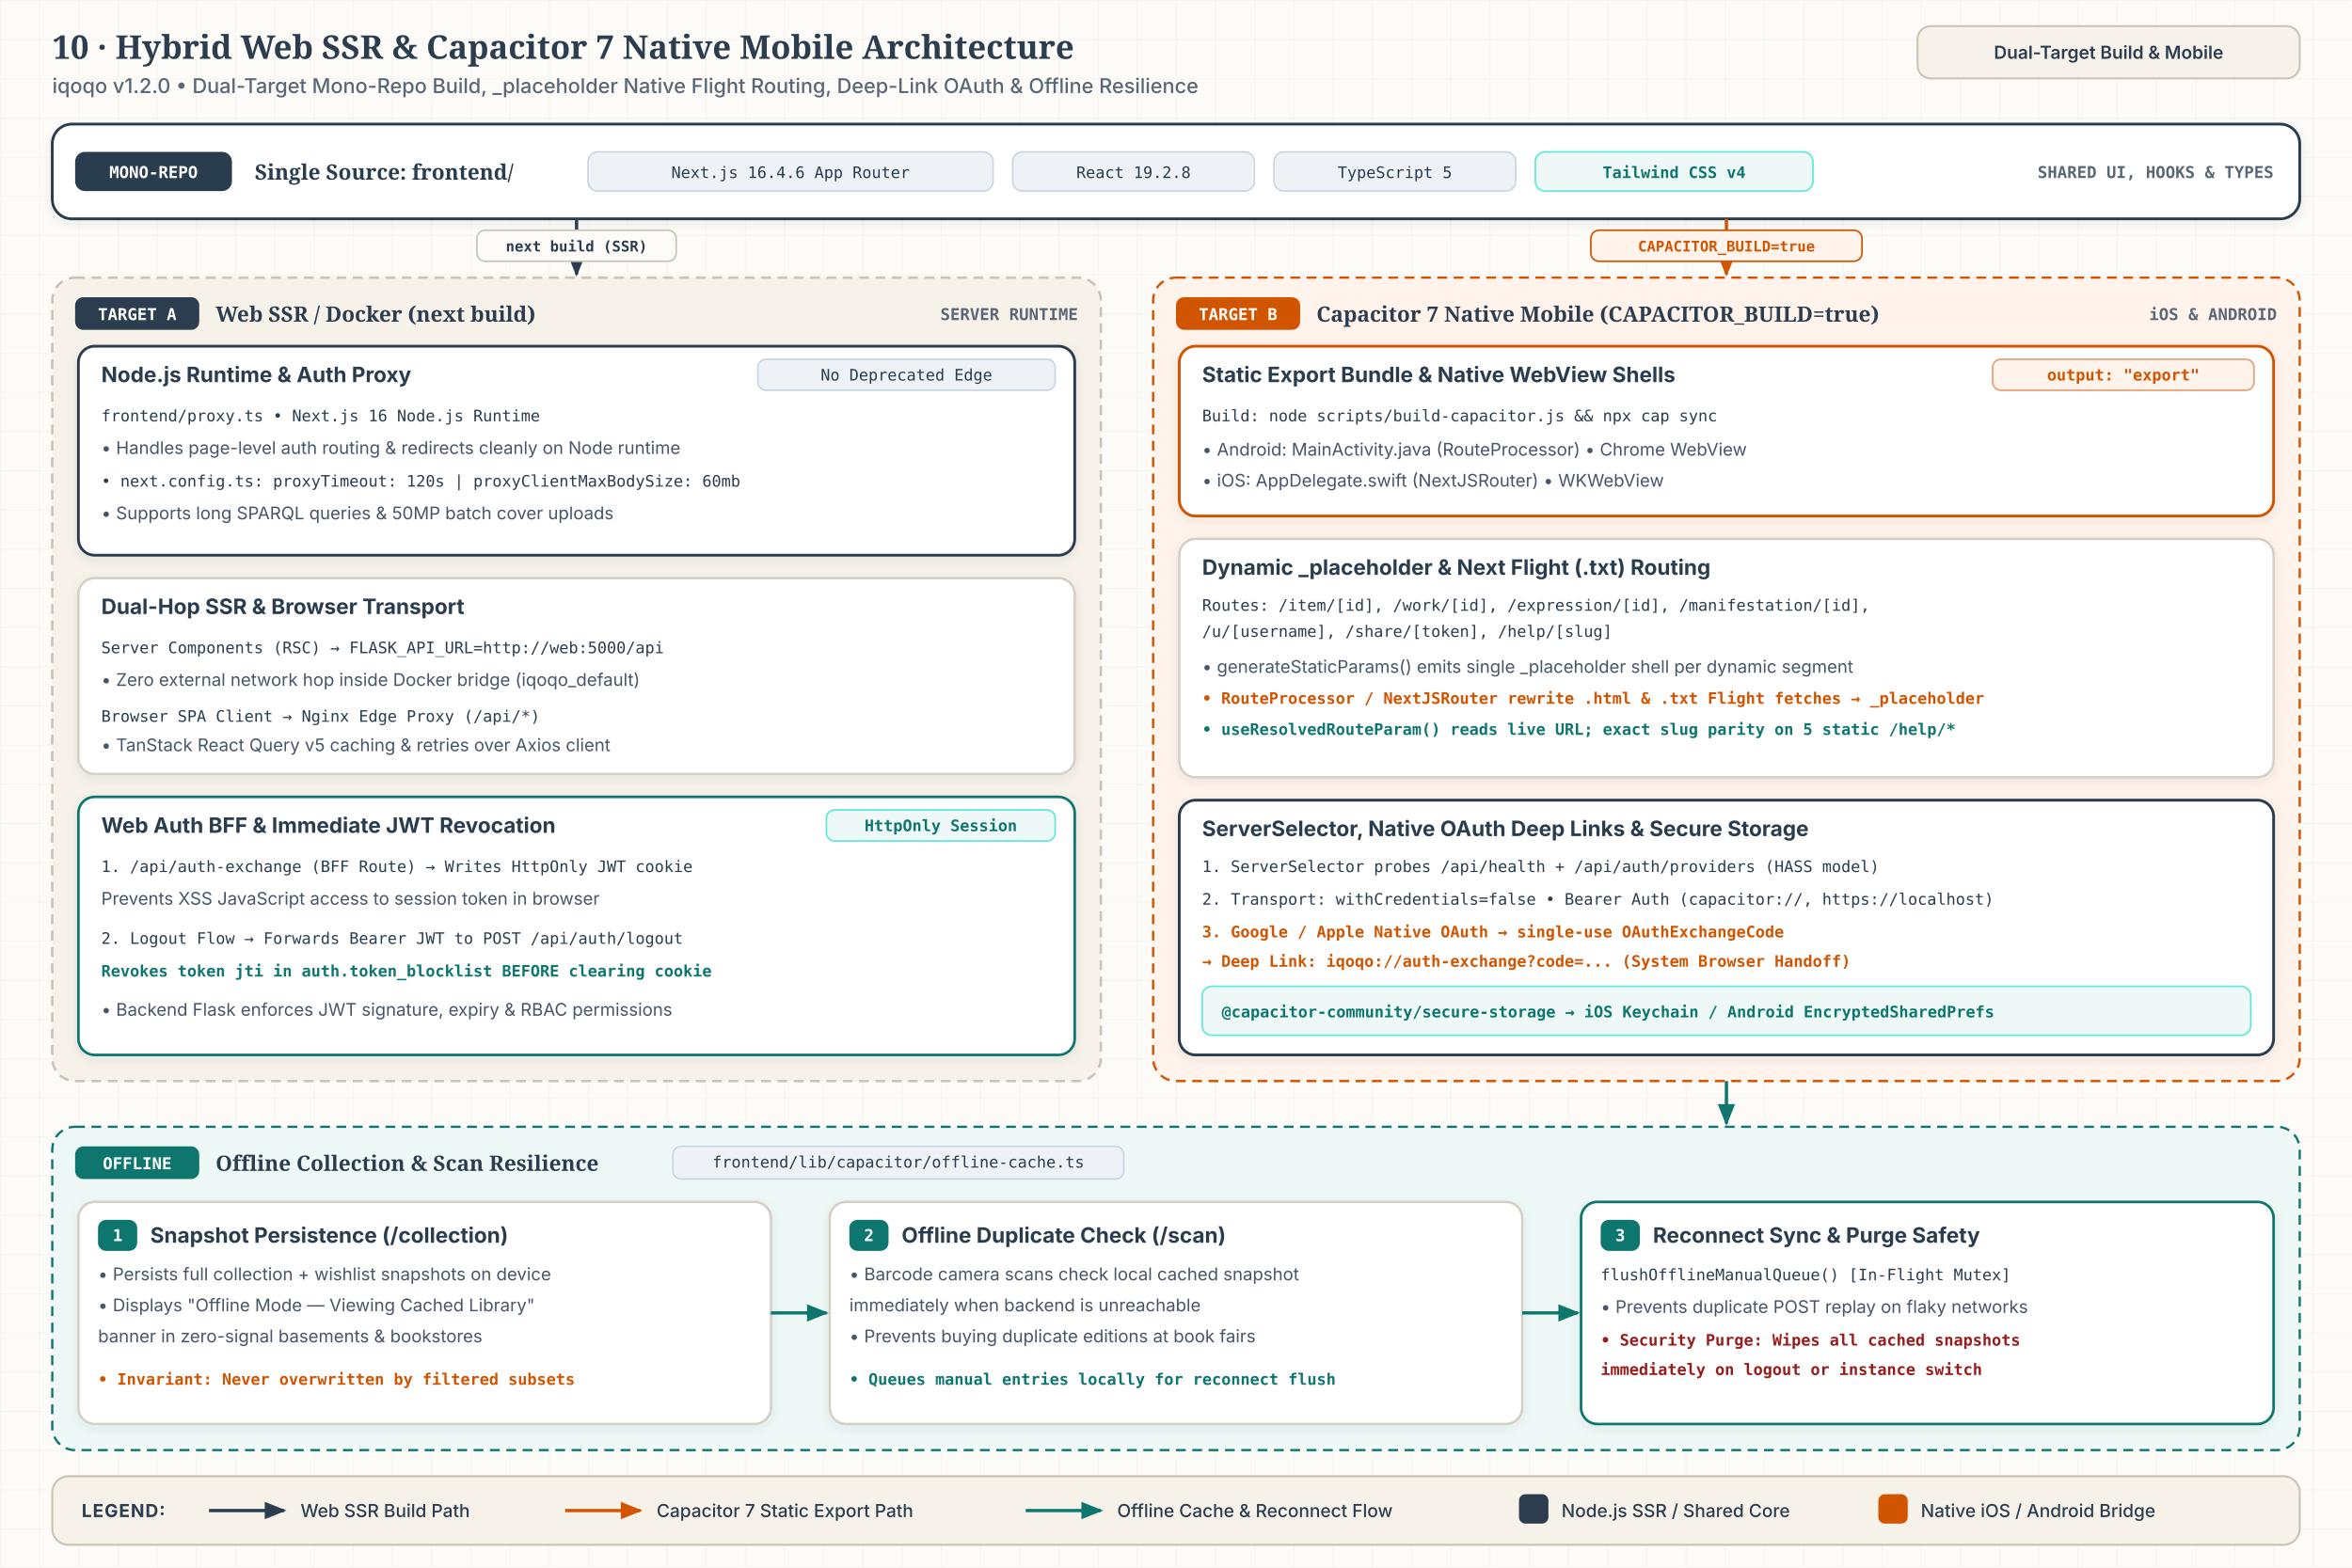
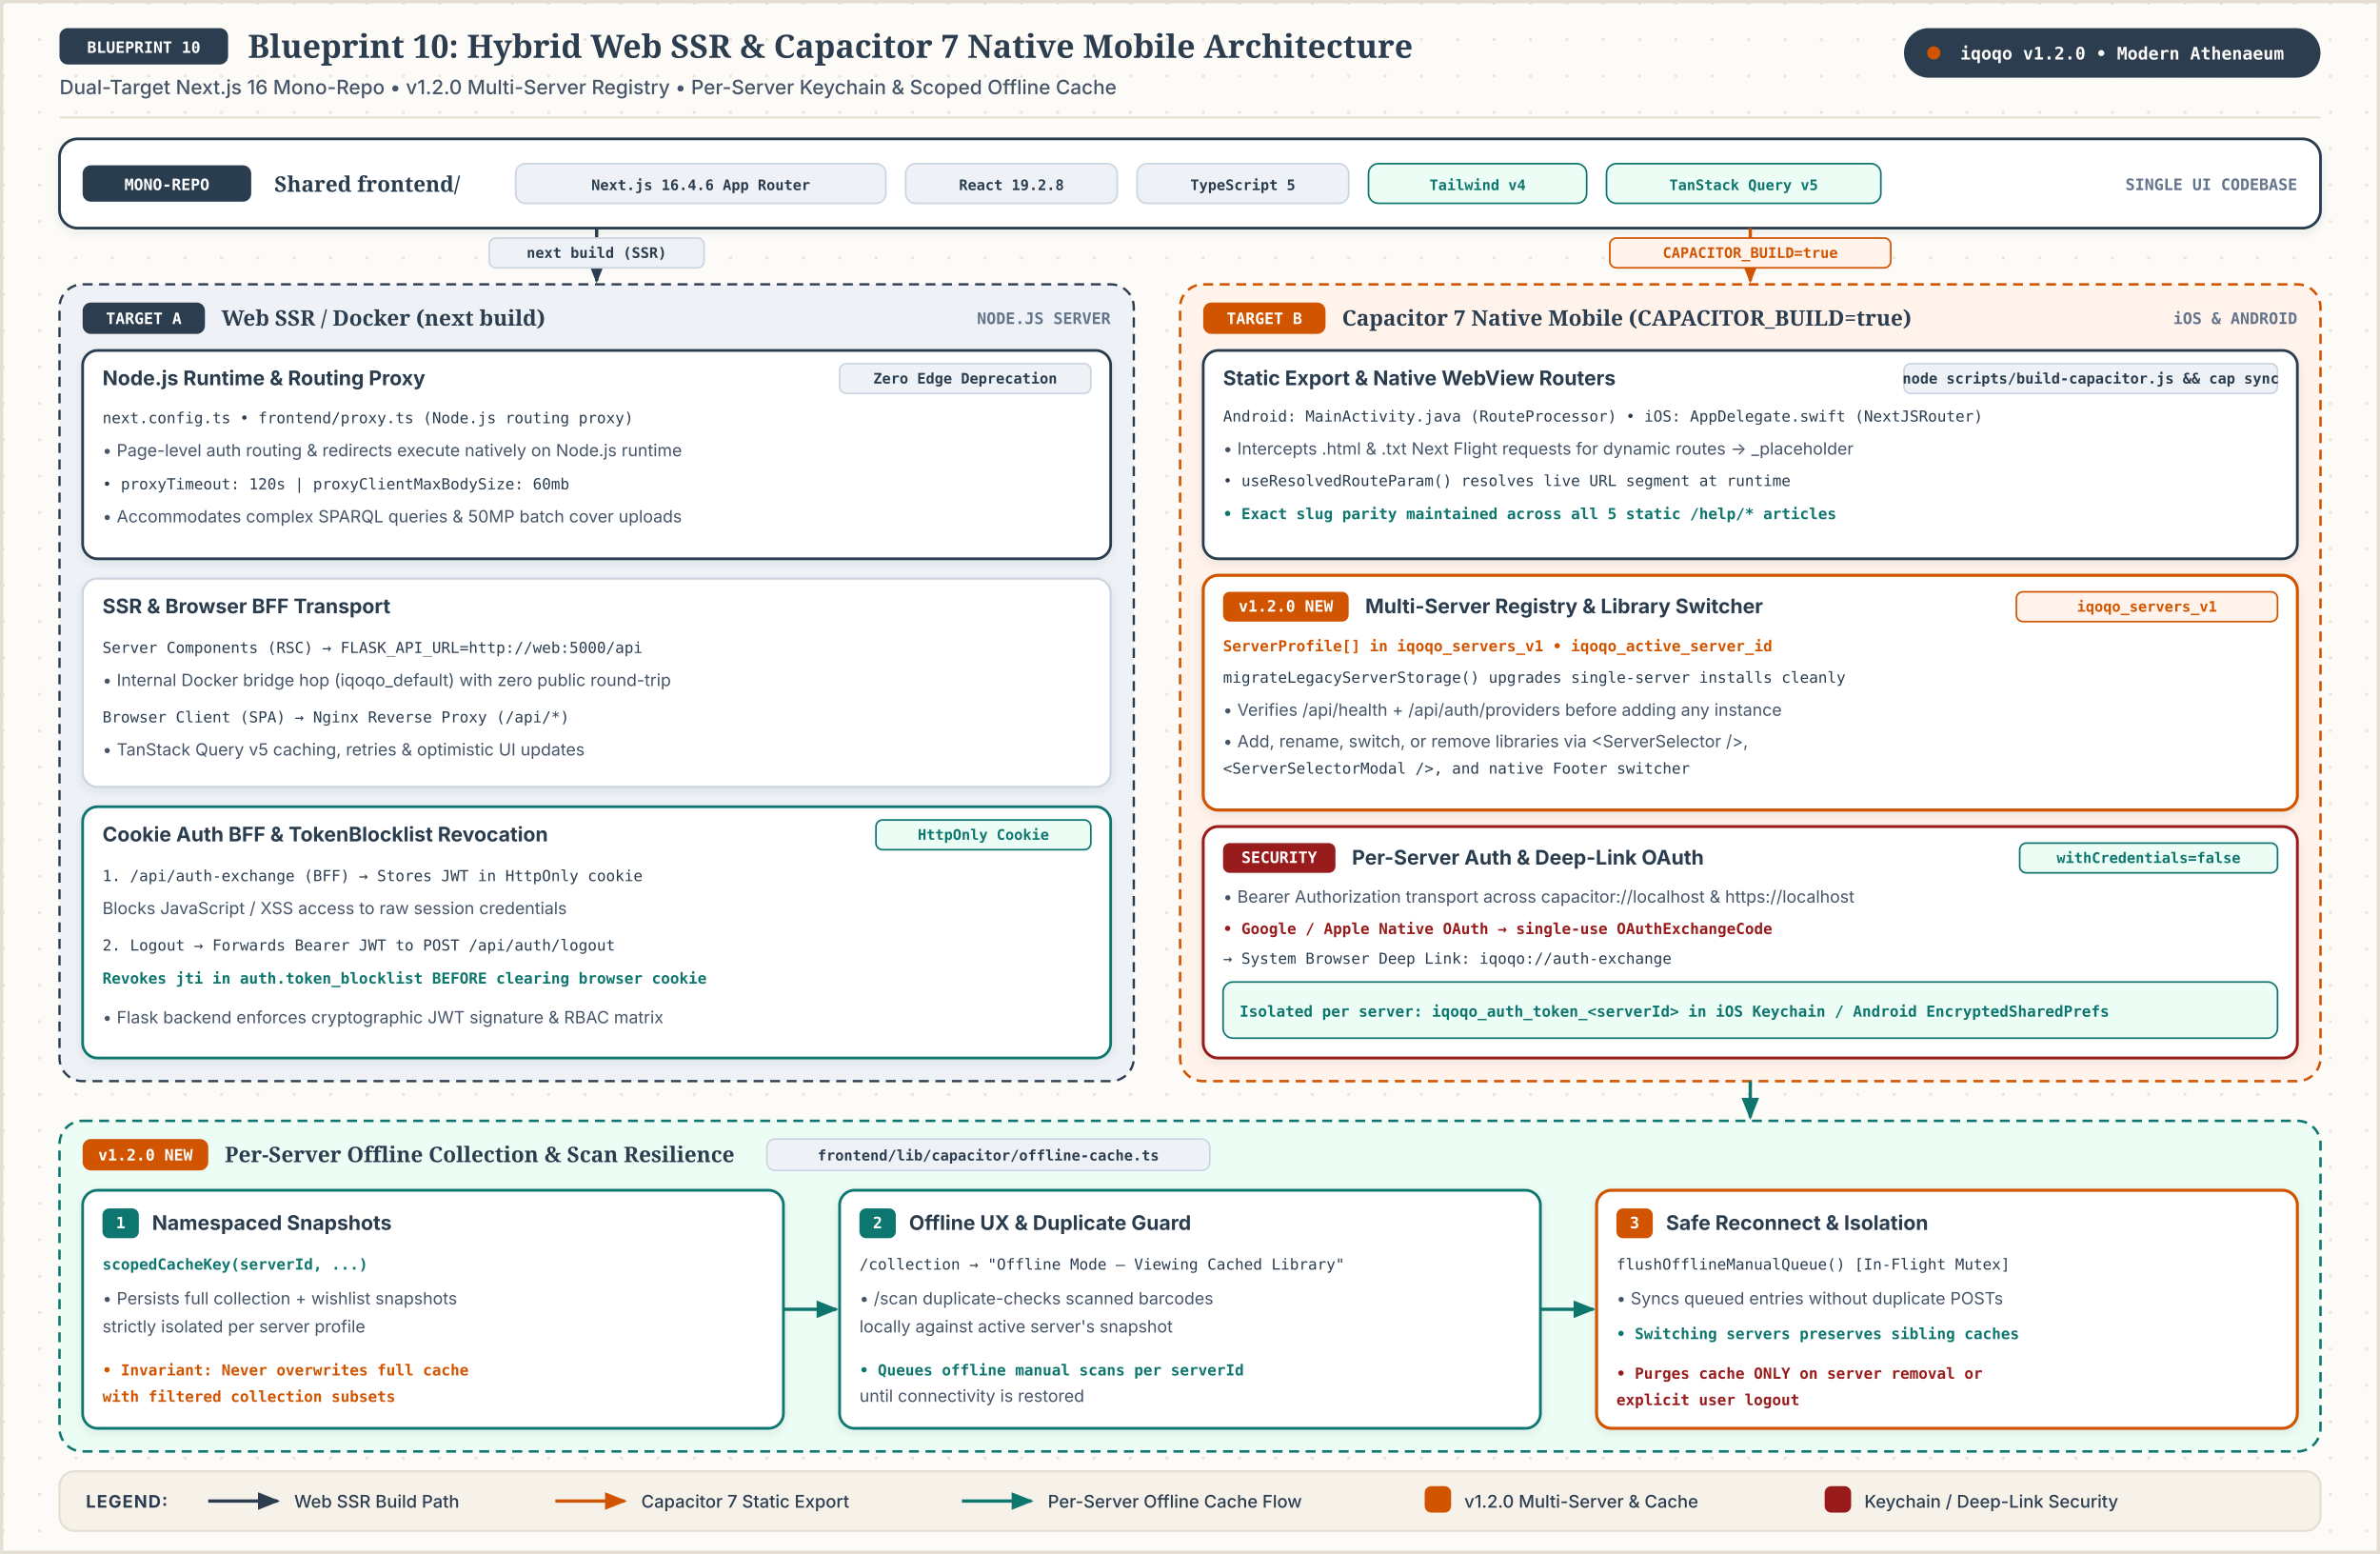
- <svg xmlns="http://www.w3.org/2000/svg" id="svg-bp10" viewBox="0 0 1440 960" width="1440" height="960" role="img" aria-labelledby="bp10-title bp10-desc">
-   <style>
-               .bg { fill: #FDFBF7; }
-               .title { font-family: 'Merriweather', Georgia, serif; font-size: 20px; font-weight: 700; fill: #2B3D4F; }
-               .sub { font-family: 'Inter', system-ui, -apple-system, sans-serif; font-size: 12.5px; font-weight: 500; fill: #5A6776; }
-               .hdr-pill { fill: #F6F2EA; stroke: #CBC3B7; stroke-width: 1.2; }
-               .hdr-pill-txt { font-family: 'Inter', system-ui, -apple-system, sans-serif; font-size: 11px; font-weight: 600; fill: #2B3D4F; }
- 
-               .zone { fill: #F6F2EA; stroke: #CBC3B7; stroke-width: 1.5; stroke-dasharray: 6 4; }
-               .zone-teal { fill: #EEF9F7; stroke: #0F766E; stroke-width: 1.4; stroke-dasharray: 6 4; }
-               .zone-clay { fill: #FFF3EB; stroke: #D15400; stroke-width: 1.4; stroke-dasharray: 6 4; }
-               .zone-title { font-family: 'Merriweather', Georgia, serif; font-size: 13px; font-weight: 700; fill: #2B3D4F; }
-               .zone-meta { font-family: 'JetBrains Mono', ui-monospace, SFMono-Regular, Menlo, monospace; font-size: 10px; font-weight: 600; fill: #5A6776; }
- 
-               .card { fill: #FFFFFF; stroke: #D6CFC5; stroke-width: 1.5; }
-               .card-indigo { fill: #FFFFFF; stroke: #2B3D4F; stroke-width: 1.7; }
-               .card-clay { fill: #FFFFFF; stroke: #D15400; stroke-width: 1.7; }
-               .card-teal { fill: #FFFFFF; stroke: #0F766E; stroke-width: 1.6; }
-               .card-tint-clay { fill: #FFF3EB; stroke: #E5A073; stroke-width: 1; }
-               .card-tint-teal { fill: #EEF9F7; stroke: #5EEAD4; stroke-width: 1; }
-               .card-tint-indigo { fill: #EEF2F6; stroke: #CBD5E1; stroke-width: 1; }
- 
-               .badge-indigo { fill: #2B3D4F; }
-               .badge-clay { fill: #D15400; }
-               .badge-teal { fill: #0F766E; }
-               .badge-crimson { fill: #991B1B; }
-               .badge-txt { font-family: 'JetBrains Mono', ui-monospace, SFMono-Regular, Menlo, monospace; font-size: 10px; font-weight: 700; fill: #FFFFFF; }
- 
-               .c-title { font-family: 'Inter', system-ui, -apple-system, sans-serif; font-size: 13px; font-weight: 700; fill: #2B3D4F; }
-               .c-body { font-family: 'Inter', system-ui, -apple-system, sans-serif; font-size: 10.7px; font-weight: 400; fill: #475569; }
-               .c-mono { font-family: 'JetBrains Mono', ui-monospace, SFMono-Regular, Menlo, monospace; font-size: 9.7px; font-weight: 500; fill: #2B3D4F; }
-               .c-clay { font-family: 'JetBrains Mono', ui-monospace, SFMono-Regular, Menlo, monospace; font-size: 9.7px; font-weight: 600; fill: #D15400; }
-               .c-teal { font-family: 'JetBrains Mono', ui-monospace, SFMono-Regular, Menlo, monospace; font-size: 9.7px; font-weight: 600; fill: #0F766E; }
-               .c-crimson { font-family: 'JetBrains Mono', ui-monospace, SFMono-Regular, Menlo, monospace; font-size: 9.7px; font-weight: 600; fill: #991B1B; }
- 
-               .edge-indigo { fill: none; stroke: #2B3D4F; stroke-width: 2; stroke-linejoin: round; }
-               .edge-clay { fill: none; stroke: #D15400; stroke-width: 2; stroke-linejoin: round; }
-               .edge-teal { fill: none; stroke: #0F766E; stroke-width: 2; stroke-linejoin: round; }
-               .mk-indigo { fill: #2B3D4F; }
-               .mk-clay { fill: #D15400; }
-               .mk-teal { fill: #0F766E; }
- 
-               .e-pill { fill: #FDFBF7; stroke: #CBC3B7; stroke-width: 1; }
-               .e-pill-txt { font-family: 'JetBrains Mono', ui-monospace, SFMono-Regular, Menlo, monospace; font-size: 9px; font-weight: 600; fill: #2B3D4F; }
-               .e-pill-clay { fill: #FFF3EB; stroke: #D15400; stroke-width: 1; }
-               .e-pill-clay-txt { font-family: 'JetBrains Mono', ui-monospace, SFMono-Regular, Menlo, monospace; font-size: 9px; font-weight: 700; fill: #D15400; }
- 
-               .legend-bg { fill: #F6F2EA; stroke: #CBC3B7; stroke-width: 1.25; }
-               .legend-h { font-family: 'Inter', system-ui, -apple-system, sans-serif; font-size: 11px; font-weight: 700; letter-spacing: 0.05em; fill: #2B3D4F; }
-               .legend-t { font-family: 'Inter', system-ui, -apple-system, sans-serif; font-size: 11px; font-weight: 500; fill: #2B3D4F; }
-             </style>
+ <svg xmlns="http://www.w3.org/2000/svg" id="svg-bp10" viewBox="0 0 1440 940" width="1440" height="940" role="img" aria-labelledby="bp10-title bp10-desc">
  <defs>
-     <pattern id="b10-grid" width="24" height="24" patternUnits="userSpaceOnUse">
-       <path d="M 24 0 L 0 0 0 24" fill="none" stroke="#E6DFD5" stroke-width="0.6" opacity="0.45" />
+     <style>
+                 .b10-bg { fill: #FDFBF7; }
+                 .b10-frame { fill: none; stroke: #E5DFD3; stroke-width: 2; }
+                 .b10-title { font-family: Georgia, 'Merriweather', serif; font-size: 19.5px; font-weight: 700; fill: #2B3D4F; }
+                 .b10-sub { font-family: 'Inter', -apple-system, BlinkMacSystemFont, 'Segoe UI', sans-serif; font-size: 12px; font-weight: 500; fill: #475569; }
+                 .b10-pill-ver { fill: #2B3D4F; }
+                 .b10-pill-ver-t { font-family: 'JetBrains Mono', ui-monospace, SFMono-Regular, Menlo, monospace; font-size: 10.5px; font-weight: 600; fill: #FDFBF7; }
+ 
+                 .b10-z-i { fill: #EEF2F6; stroke: #2B3D4F; stroke-width: 1.4; stroke-dasharray: 6 4; }
+                 .b10-z-c { fill: #FFF3EB; stroke: #D15400; stroke-width: 1.5; stroke-dasharray: 6 4; }
+                 .b10-z-t { fill: #ECFDF5; stroke: #0F766E; stroke-width: 1.5; stroke-dasharray: 6 4; }
+                 .b10-z-title { font-family: Georgia, 'Merriweather', serif; font-size: 13px; font-weight: 700; fill: #2B3D4F; }
+                 .b10-z-meta { font-family: 'JetBrains Mono', ui-monospace, SFMono-Regular, Menlo, monospace; font-size: 9.6px; font-weight: 600; fill: #64748B; }
+ 
+                 .b10-card { fill: #FFFFFF; stroke: #CBD5E1; stroke-width: 1.3; }
+                 .b10-card-i { fill: #FFFFFF; stroke: #2B3D4F; stroke-width: 1.65; }
+                 .b10-card-c { fill: #FFFFFF; stroke: #D15400; stroke-width: 1.85; }
+                 .b10-card-t { fill: #FFFFFF; stroke: #0F766E; stroke-width: 1.65; }
+                 .b10-card-r { fill: #FFFFFF; stroke: #991B1B; stroke-width: 1.75; }
+ 
+                 .b10-b-i { fill: #2B3D4F; }
+                 .b10-b-c { fill: #D15400; }
+                 .b10-b-t { fill: #0F766E; }
+                 .b10-b-r { fill: #991B1B; }
+                 .b10-b-txt { font-family: 'JetBrains Mono', ui-monospace, SFMono-Regular, Menlo, monospace; font-size: 9.5px; font-weight: 700; fill: #FFFFFF; }
+ 
+                 .b10-ct { font-family: 'Inter', -apple-system, BlinkMacSystemFont, 'Segoe UI', sans-serif; font-size: 12.2px; font-weight: 700; fill: #2B3D4F; }
+                 .b10-cb { font-family: 'Inter', -apple-system, BlinkMacSystemFont, 'Segoe UI', sans-serif; font-size: 10.2px; font-weight: 400; fill: #475569; }
+                 .b10-cm { font-family: 'JetBrains Mono', ui-monospace, SFMono-Regular, Menlo, monospace; font-size: 9.2px; font-weight: 500; fill: #2B3D4F; }
+                 .b10-cc { font-family: 'JetBrains Mono', ui-monospace, SFMono-Regular, Menlo, monospace; font-size: 9.2px; font-weight: 700; fill: #D15400; }
+                 .b10-cl { font-family: 'JetBrains Mono', ui-monospace, SFMono-Regular, Menlo, monospace; font-size: 9.2px; font-weight: 700; fill: #0F766E; }
+                 .b10-cr { font-family: 'JetBrains Mono', ui-monospace, SFMono-Regular, Menlo, monospace; font-size: 9.2px; font-weight: 700; fill: #991B1B; }
+ 
+                 .b10-p-i { fill: #EEF2F6; stroke: #CBD5E1; stroke-width: 1; }
+                 .b10-p-c { fill: #FFF3EB; stroke: #D15400; stroke-width: 1; }
+                 .b10-p-t { fill: #ECFDF5; stroke: #0F766E; stroke-width: 1; }
+                 .b10-p-r { fill: #FEF2F2; stroke: #991B1B; stroke-width: 1; }
+                 .b10-pt-i { font-family: 'JetBrains Mono', ui-monospace, SFMono-Regular, Menlo, monospace; font-size: 8.8px; font-weight: 600; fill: #2B3D4F; }
+                 .b10-pt-c { font-family: 'JetBrains Mono', ui-monospace, SFMono-Regular, Menlo, monospace; font-size: 8.8px; font-weight: 700; fill: #D15400; }
+                 .b10-pt-t { font-family: 'JetBrains Mono', ui-monospace, SFMono-Regular, Menlo, monospace; font-size: 8.8px; font-weight: 700; fill: #0F766E; }
+ 
+                 .b10-ei { fill: none; stroke: #2B3D4F; stroke-width: 2; stroke-linejoin: round; }
+                 .b10-ec { fill: none; stroke: #D15400; stroke-width: 2; stroke-linejoin: round; }
+                 .b10-et { fill: none; stroke: #0F766E; stroke-width: 2; stroke-linejoin: round; }
+ 
+                 .b10-leg { fill: #F6F2EA; stroke: #E5DFD3; stroke-width: 1.3; }
+                 .b10-leg-h { font-family: 'Inter', -apple-system, BlinkMacSystemFont, 'Segoe UI', sans-serif; font-size: 10.5px; font-weight: 700; letter-spacing: 0.06em; fill: #2B3D4F; }
+                 .b10-leg-t { font-family: 'Inter', -apple-system, BlinkMacSystemFont, 'Segoe UI', sans-serif; font-size: 10.6px; font-weight: 500; fill: #2B3D4F; }
+               </style>
+     <pattern id="b10-dots" width="22" height="22" patternUnits="userSpaceOnUse">
+       <circle cx="2" cy="2" r="0.9" fill="#E5DFD3" />
    </pattern>
-     <filter id="b10-shadow" x="-6%" y="-6%" width="112%" height="118%">
-       <feDropShadow dx="0" dy="2" stdDeviation="3" flood-color="#2B3D4F" flood-opacity="0.08" />
+     <filter id="b10-sh" x="-6%" y="-6%" width="112%" height="118%">
+       <feDropShadow dx="0" dy="2" stdDeviation="2.5" flood-color="#2B3D4F" flood-opacity="0.08" />
    </filter>
-     <marker id="b10-mk-indigo" viewBox="0 0 10 10" refX="8.5" refY="5" markerWidth="7" markerHeight="7" orient="auto-start-reverse">
-       <path d="M 0 1.2 L 9.5 5 L 0 8.8 z" class="mk-indigo" />
+     <marker id="b10-mki" viewBox="0 0 10 10" refX="8.5" refY="5" markerWidth="7" markerHeight="7" orient="auto-start-reverse">
+       <path d="M 0 1.2 L 9.5 5 L 0 8.8 z" fill="#2B3D4F" />
    </marker>
-     <marker id="b10-mk-clay" viewBox="0 0 10 10" refX="8.5" refY="5" markerWidth="7" markerHeight="7" orient="auto-start-reverse">
-       <path d="M 0 1.2 L 9.5 5 L 0 8.8 z" class="mk-clay" />
+     <marker id="b10-mkc" viewBox="0 0 10 10" refX="8.5" refY="5" markerWidth="7" markerHeight="7" orient="auto-start-reverse">
+       <path d="M 0 1.2 L 9.5 5 L 0 8.8 z" fill="#D15400" />
    </marker>
-     <marker id="b10-mk-teal" viewBox="0 0 10 10" refX="8.5" refY="5" markerWidth="7" markerHeight="7" orient="auto-start-reverse">
-       <path d="M 0 1.2 L 9.5 5 L 0 8.8 z" class="mk-teal" />
+     <marker id="b10-mkt" viewBox="0 0 10 10" refX="8.5" refY="5" markerWidth="7" markerHeight="7" orient="auto-start-reverse">
+       <path d="M 0 1.2 L 9.5 5 L 0 8.8 z" fill="#0F766E" />
    </marker>
  </defs>
-   <rect x="0" y="0" width="1440" height="960" class="bg" />
-   <rect x="0" y="0" width="1440" height="960" fill="url(#b10-grid)" />
-   <text x="32" y="36" class="title">10 · Hybrid Web SSR &amp; Capacitor 7 Native Mobile Architecture</text>
-   <text x="32" y="57" class="sub">iqoqo v1.2.0  •  Dual-Target Mono-Repo Build, _placeholder Native Flight Routing, Deep-Link OAuth &amp; Offline Resilience</text>
-   <rect x="1174" y="16" width="234" height="32" rx="8" class="hdr-pill" />
-   <text x="1291" y="36" text-anchor="middle" class="hdr-pill-txt">Dual-Target Build &amp; Mobile</text>
-   <g filter="url(#b10-shadow)">
-     <rect x="32" y="76" width="1376" height="58" rx="12" class="card-indigo" />
-     <rect x="46" y="93" width="96" height="24" rx="6" class="badge-indigo" />
-     <text x="94" y="109" text-anchor="middle" class="badge-txt">MONO-REPO</text>
-     <text x="156" y="110" class="zone-title">Single Source: frontend/</text>
-     <rect x="360" y="93" width="248" height="24" rx="6" class="card-tint-indigo" />
-     <text x="484" y="109" text-anchor="middle" class="c-mono">Next.js 16.4.6 App Router</text>
-     <rect x="620" y="93" width="148" height="24" rx="6" class="card-tint-indigo" />
-     <text x="694" y="109" text-anchor="middle" class="c-mono">React 19.2.8</text>
-     <rect x="780" y="93" width="148" height="24" rx="6" class="card-tint-indigo" />
-     <text x="854" y="109" text-anchor="middle" class="c-mono">TypeScript 5</text>
-     <rect x="940" y="93" width="170" height="24" rx="6" class="card-tint-teal" />
-     <text x="1025" y="109" text-anchor="middle" class="c-teal">Tailwind CSS v4</text>
-     <text x="1392" y="109" text-anchor="end" class="zone-meta">SHARED UI, HOOKS &amp; TYPES</text>
-   </g>
-   <path d="M 353 134 L 353 168" class="edge-indigo" marker-end="url(#b10-mk-indigo)" />
-   <rect x="292" y="141" width="122" height="19" rx="5" class="e-pill" />
-   <text x="353" y="154" text-anchor="middle" class="e-pill-txt">next build (SSR)</text>
-   <path d="M 1057 134 L 1057 168" class="edge-clay" marker-end="url(#b10-mk-clay)" />
-   <rect x="974" y="141" width="166" height="19" rx="5" class="e-pill-clay" />
-   <text x="1057" y="154" text-anchor="middle" class="e-pill-clay-txt">CAPACITOR_BUILD=true</text>
-   <rect x="32" y="170" width="642" height="492" rx="14" class="zone" />
-   <rect x="46" y="182" width="76" height="20" rx="5" class="badge-indigo" />
-   <text x="84" y="196" text-anchor="middle" class="badge-txt">TARGET A</text>
-   <text x="132" y="197" class="zone-title">Web SSR / Docker (next build)</text>
-   <text x="660" y="196" text-anchor="end" class="zone-meta">SERVER RUNTIME</text>
-   <g filter="url(#b10-shadow)">
-     <rect x="48" y="212" width="610" height="128" rx="10" class="card-indigo" />
-     <text x="62" y="234" class="c-title">Node.js Runtime &amp; Auth Proxy</text>
-     <rect x="464" y="220" width="182" height="19" rx="5" class="card-tint-indigo" />
-     <text x="555" y="233" text-anchor="middle" class="c-mono">No Deprecated Edge</text>
-     <text x="62" y="258" class="c-mono">frontend/proxy.ts  •  Next.js 16 Node.js Runtime</text>
-     <text x="62" y="278" class="c-body">• Handles page-level auth routing &amp; redirects cleanly on Node runtime</text>
-     <text x="62" y="298" class="c-mono">• next.config.ts: proxyTimeout: 120s  |  proxyClientMaxBodySize: 60mb</text>
-     <text x="62" y="318" class="c-body">• Supports long SPARQL queries &amp; 50MP batch cover uploads</text>
-   </g>
-   <g filter="url(#b10-shadow)">
-     <rect x="48" y="354" width="610" height="120" rx="10" class="card" />
-     <text x="62" y="376" class="c-title">Dual-Hop SSR &amp; Browser Transport</text>
-     <text x="62" y="400" class="c-mono">Server Components (RSC) → FLASK_API_URL=http://web:5000/api</text>
-     <text x="62" y="420" class="c-body">• Zero external network hop inside Docker bridge (iqoqo_default)</text>
-     <text x="62" y="442" class="c-mono">Browser SPA Client      → Nginx Edge Proxy (/api/*)</text>
-     <text x="62" y="460" class="c-body">• TanStack React Query v5 caching &amp; retries over Axios client</text>
-   </g>
-   <g filter="url(#b10-shadow)">
-     <rect x="48" y="488" width="610" height="158" rx="10" class="card-teal" />
-     <text x="62" y="510" class="c-title">Web Auth BFF &amp; Immediate JWT Revocation</text>
-     <rect x="506" y="496" width="140" height="19" rx="5" class="card-tint-teal" />
-     <text x="576" y="509" text-anchor="middle" class="c-teal">HttpOnly Session</text>
-     <text x="62" y="534" class="c-mono">1. /api/auth-exchange (BFF Route) → Writes HttpOnly JWT cookie</text>
-     <text x="62" y="554" class="c-body">   Prevents XSS JavaScript access to session token in browser</text>
-     <text x="62" y="578" class="c-mono">2. Logout Flow → Forwards Bearer JWT to POST /api/auth/logout</text>
-     <text x="62" y="598" class="c-teal">   Revokes token jti in auth.token_blocklist BEFORE clearing cookie</text>
-     <text x="62" y="622" class="c-body">• Backend Flask enforces JWT signature, expiry &amp; RBAC permissions</text>
-   </g>
-   <rect x="706" y="170" width="702" height="492" rx="14" class="zone-clay" />
-   <rect x="720" y="182" width="76" height="20" rx="5" class="badge-clay" />
-   <text x="758" y="196" text-anchor="middle" class="badge-txt">TARGET B</text>
-   <text x="806" y="197" class="zone-title">Capacitor 7 Native Mobile (CAPACITOR_BUILD=true)</text>
-   <text x="1394" y="196" text-anchor="end" class="zone-meta">iOS &amp; ANDROID</text>
-   <g filter="url(#b10-shadow)">
-     <rect x="722" y="212" width="670" height="104" rx="10" class="card-clay" />
-     <text x="736" y="234" class="c-title">Static Export Bundle &amp; Native WebView Shells</text>
-     <rect x="1220" y="220" width="160" height="19" rx="5" class="card-tint-clay" />
-     <text x="1300" y="233" text-anchor="middle" class="c-clay">output: "export"</text>
-     <text x="736" y="258" class="c-mono">Build: node scripts/build-capacitor.js &amp;&amp; npx cap sync</text>
-     <text x="736" y="279" class="c-body">• Android: MainActivity.java (RouteProcessor) • Chrome WebView</text>
-     <text x="736" y="298" class="c-body">• iOS: AppDelegate.swift (NextJSRouter) • WKWebView</text>
-   </g>
-   <g filter="url(#b10-shadow)">
-     <rect x="722" y="330" width="670" height="146" rx="10" class="card" />
-     <text x="736" y="352" class="c-title">Dynamic _placeholder &amp; Next Flight (.txt) Routing</text>
-     <text x="736" y="374" class="c-mono">Routes: /item/[id], /work/[id], /expression/[id], /manifestation/[id],</text>
-     <text x="736" y="390" class="c-mono">        /u/[username], /share/[token], /help/[slug]</text>
-     <text x="736" y="412" class="c-body">• generateStaticParams() emits single _placeholder shell per dynamic segment</text>
-     <text x="736" y="431" class="c-clay">• RouteProcessor / NextJSRouter rewrite .html &amp; .txt Flight fetches → _placeholder</text>
-     <text x="736" y="450" class="c-teal">• useResolvedRouteParam() reads live URL; exact slug parity on 5 static /help/*</text>
-   </g>
-   <g filter="url(#b10-shadow)">
-     <rect x="722" y="490" width="670" height="156" rx="10" class="card-indigo" />
-     <text x="736" y="512" class="c-title">ServerSelector, Native OAuth Deep Links &amp; Secure Storage</text>
-     <text x="736" y="534" class="c-mono">1. ServerSelector probes /api/health + /api/auth/providers (HASS model)</text>
-     <text x="736" y="554" class="c-mono">2. Transport: withCredentials=false • Bearer Auth (capacitor://, https://localhost)</text>
-     <text x="736" y="574" class="c-clay">3. Google / Apple Native OAuth → single-use OAuthExchangeCode</text>
-     <text x="736" y="592" class="c-clay">   → Deep Link: iqoqo://auth-exchange?code=... (System Browser Handoff)</text>
-     <rect x="736" y="604" width="642" height="30" rx="6" class="card-tint-teal" />
-     <text x="748" y="623" class="c-teal">@capacitor-community/secure-storage → iOS Keychain / Android EncryptedSharedPrefs</text>
-   </g>
-   <path d="M 1057 662 L 1057 688" class="edge-teal" marker-end="url(#b10-mk-teal)" />
-   <rect x="32" y="690" width="1376" height="198" rx="14" class="zone-teal" />
-   <rect x="46" y="702" width="76" height="20" rx="5" class="badge-teal" />
-   <text x="84" y="716" text-anchor="middle" class="badge-txt">OFFLINE</text>
-   <text x="132" y="717" class="zone-title">Offline Collection &amp; Scan Resilience</text>
-   <rect x="412" y="702" width="276" height="20" rx="5" class="card-tint-indigo" />
-   <text x="550" y="715" text-anchor="middle" class="c-mono">frontend/lib/capacitor/offline-cache.ts</text>
-   <g filter="url(#b10-shadow)">
-     <rect x="48" y="736" width="424" height="136" rx="10" class="card" />
-     <rect x="60" y="747" width="24" height="19" rx="5" class="badge-teal" />
-     <text x="72" y="760" text-anchor="middle" class="badge-txt">1</text>
-     <text x="92" y="761" class="c-title">Snapshot Persistence (/collection)</text>
-     <text x="60" y="784" class="c-body">• Persists full collection + wishlist snapshots on device</text>
-     <text x="60" y="803" class="c-body">• Displays "Offline Mode — Viewing Cached Library"</text>
-     <text x="60" y="822" class="c-body">  banner in zero-signal basements &amp; bookstores</text>
-     <text x="60" y="848" class="c-clay">• Invariant: Never overwritten by filtered subsets</text>
-   </g>
-   <g filter="url(#b10-shadow)">
-     <rect x="508" y="736" width="424" height="136" rx="10" class="card" />
-     <rect x="520" y="747" width="24" height="19" rx="5" class="badge-teal" />
-     <text x="532" y="760" text-anchor="middle" class="badge-txt">2</text>
-     <text x="552" y="761" class="c-title">Offline Duplicate Check (/scan)</text>
-     <text x="520" y="784" class="c-body">• Barcode camera scans check local cached snapshot</text>
-     <text x="520" y="803" class="c-body">  immediately when backend is unreachable</text>
-     <text x="520" y="822" class="c-body">• Prevents buying duplicate editions at book fairs</text>
-     <text x="520" y="848" class="c-teal">• Queues manual entries locally for reconnect flush</text>
-   </g>
-   <g filter="url(#b10-shadow)">
-     <rect x="968" y="736" width="424" height="136" rx="10" class="card-teal" />
-     <rect x="980" y="747" width="24" height="19" rx="5" class="badge-teal" />
-     <text x="992" y="760" text-anchor="middle" class="badge-txt">3</text>
-     <text x="1012" y="761" class="c-title">Reconnect Sync &amp; Purge Safety</text>
-     <text x="980" y="784" class="c-mono">flushOfflineManualQueue() [In-Flight Mutex]</text>
-     <text x="980" y="804" class="c-body">• Prevents duplicate POST replay on flaky networks</text>
-     <text x="980" y="824" class="c-crimson">• Security Purge: Wipes all cached snapshots</text>
-     <text x="980" y="842" class="c-crimson">  immediately on logout or instance switch</text>
-   </g>
-   <path d="M 472 804 L 506 804" class="edge-teal" marker-end="url(#b10-mk-teal)" />
-   <path d="M 932 804 L 966 804" class="edge-teal" marker-end="url(#b10-mk-teal)" />
-   <rect x="32" y="904" width="1376" height="42" rx="10" class="legend-bg" />
-   <text x="50" y="929" class="legend-h">LEGEND:</text>
-   <line x1="128" y1="925" x2="174" y2="925" class="edge-indigo" marker-end="url(#b10-mk-indigo)" />
-   <text x="184" y="929" class="legend-t">Web SSR Build Path</text>
-   <line x1="346" y1="925" x2="392" y2="925" class="edge-clay" marker-end="url(#b10-mk-clay)" />
-   <text x="402" y="929" class="legend-t">Capacitor 7 Static Export Path</text>
-   <line x1="628" y1="925" x2="674" y2="925" class="edge-teal" marker-end="url(#b10-mk-teal)" />
-   <text x="684" y="929" class="legend-t">Offline Cache &amp; Reconnect Flow</text>
-   <rect x="930" y="915" width="18" height="18" rx="4" class="badge-indigo" />
-   <text x="956" y="929" class="legend-t">Node.js SSR / Shared Core</text>
-   <rect x="1150" y="915" width="18" height="18" rx="4" class="badge-clay" />
-   <text x="1176" y="929" class="legend-t">Native iOS / Android Bridge</text>
+   <rect x="0" y="0" width="1440" height="940" class="b10-bg" />
+   <rect x="0" y="0" width="1440" height="940" fill="url(#b10-dots)" />
+   <rect x="1" y="1" width="1438" height="938" class="b10-frame" />
+   <rect x="36" y="17" width="102" height="22" rx="5" class="b10-b-i" />
+   <text x="87" y="32" text-anchor="middle" class="b10-b-txt">BLUEPRINT 10</text>
+   <text x="150" y="35" class="b10-title">Blueprint 10: Hybrid Web SSR &amp; Capacitor 7 Native Mobile Architecture</text>
+   <text x="36" y="57" class="b10-sub">Dual-Target Next.js 16 Mono-Repo • v1.2.0 Multi-Server Registry • Per-Server Keychain &amp; Scoped Offline Cache</text>
+   <rect x="1152" y="17" width="252" height="30" rx="15" class="b10-pill-ver" />
+   <circle cx="1170" cy="32" r="4" fill="#D15400" />
+   <text x="1284" y="36" text-anchor="middle" class="b10-pill-ver-t">iqoqo v1.2.0 • Modern Athenaeum</text>
+   <line x1="36" y1="71" x2="1404" y2="71" stroke="#E5DFD3" stroke-width="1.2" />
+   <g filter="url(#b10-sh)">
+     <rect x="36" y="84" width="1368" height="54" rx="11" class="b10-card-i" />
+     <rect x="50" y="100" width="102" height="22" rx="5" class="b10-b-i" />
+     <text x="101" y="115" text-anchor="middle" class="b10-b-txt">MONO-REPO</text>
+     <text x="166" y="116" class="b10-z-title">Shared frontend/</text>
+     <rect x="312" y="99" width="224" height="24" rx="6" class="b10-p-i" />
+     <text x="424" y="115" text-anchor="middle" class="b10-pt-i">Next.js 16.4.6 App Router</text>
+     <rect x="548" y="99" width="128" height="24" rx="6" class="b10-p-i" />
+     <text x="612" y="115" text-anchor="middle" class="b10-pt-i">React 19.2.8</text>
+     <rect x="688" y="99" width="128" height="24" rx="6" class="b10-p-i" />
+     <text x="752" y="115" text-anchor="middle" class="b10-pt-i">TypeScript 5</text>
+     <rect x="828" y="99" width="132" height="24" rx="6" class="b10-p-t" />
+     <text x="894" y="115" text-anchor="middle" class="b10-pt-t">Tailwind v4</text>
+     <rect x="972" y="99" width="166" height="24" rx="6" class="b10-p-t" />
+     <text x="1055" y="115" text-anchor="middle" class="b10-pt-t">TanStack Query v5</text>
+     <text x="1390" y="115" text-anchor="end" class="b10-z-meta">SINGLE UI CODEBASE</text>
+   </g>
+   <path d="M 361 138 L 361 170" class="b10-ei" marker-end="url(#b10-mki)" />
+   <rect x="296" y="144" width="130" height="18" rx="4" class="b10-p-i" />
+   <text x="361" y="156" text-anchor="middle" class="b10-pt-i">next build (SSR)</text>
+   <path d="M 1059 138 L 1059 170" class="b10-ec" marker-end="url(#b10-mkc)" />
+   <rect x="974" y="144" width="170" height="18" rx="4" class="b10-p-c" />
+   <text x="1059" y="156" text-anchor="middle" class="b10-pt-c">CAPACITOR_BUILD=true</text>
+   <rect x="36" y="172" width="650" height="482" rx="14" class="b10-z-i" />
+   <rect x="50" y="183" width="74" height="19" rx="5" class="b10-b-i" />
+   <text x="87" y="196" text-anchor="middle" class="b10-b-txt">TARGET A</text>
+   <text x="134" y="197" class="b10-z-title">Web SSR / Docker (next build)</text>
+   <text x="672" y="196" text-anchor="end" class="b10-z-meta">NODE.JS SERVER</text>
+   <g filter="url(#b10-sh)">
+     <rect x="50" y="212" width="622" height="126" rx="9" class="b10-card-i" />
+     <text x="62" y="233" class="b10-ct">Node.js Runtime &amp; Routing Proxy</text>
+     <rect x="508" y="220" width="152" height="18" rx="4" class="b10-p-i" />
+     <text x="584" y="232" text-anchor="middle" class="b10-pt-i">Zero Edge Deprecation</text>
+     <text x="62" y="256" class="b10-cm">next.config.ts  •  frontend/proxy.ts (Node.js routing proxy)</text>
+     <text x="62" y="276" class="b10-cb">• Page-level auth routing &amp; redirects execute natively on Node.js runtime</text>
+     <text x="62" y="296" class="b10-cm">• proxyTimeout: 120s  |  proxyClientMaxBodySize: 60mb</text>
+     <text x="62" y="316" class="b10-cb">• Accommodates complex SPARQL queries &amp; 50MP batch cover uploads</text>
+   </g>
+   <g filter="url(#b10-sh)">
+     <rect x="50" y="350" width="622" height="126" rx="9" class="b10-card" />
+     <text x="62" y="371" class="b10-ct">SSR &amp; Browser BFF Transport</text>
+     <text x="62" y="395" class="b10-cm">Server Components (RSC) → FLASK_API_URL=http://web:5000/api</text>
+     <text x="62" y="415" class="b10-cb">• Internal Docker bridge hop (iqoqo_default) with zero public round-trip</text>
+     <text x="62" y="437" class="b10-cm">Browser Client (SPA)    → Nginx Reverse Proxy (/api/*)</text>
+     <text x="62" y="457" class="b10-cb">• TanStack Query v5 caching, retries &amp; optimistic UI updates</text>
+   </g>
+   <g filter="url(#b10-sh)">
+     <rect x="50" y="488" width="622" height="152" rx="9" class="b10-card-t" />
+     <text x="62" y="509" class="b10-ct">Cookie Auth BFF &amp; TokenBlocklist Revocation</text>
+     <rect x="530" y="496" width="130" height="18" rx="4" class="b10-p-t" />
+     <text x="595" y="508" text-anchor="middle" class="b10-pt-t">HttpOnly Cookie</text>
+     <text x="62" y="533" class="b10-cm">1. /api/auth-exchange (BFF) → Stores JWT in HttpOnly cookie</text>
+     <text x="62" y="553" class="b10-cb">   Blocks JavaScript / XSS access to raw session credentials</text>
+     <text x="62" y="575" class="b10-cm">2. Logout → Forwards Bearer JWT to POST /api/auth/logout</text>
+     <text x="62" y="595" class="b10-cl">   Revokes jti in auth.token_blocklist BEFORE clearing browser cookie</text>
+     <text x="62" y="619" class="b10-cb">• Flask backend enforces cryptographic JWT signature &amp; RBAC matrix</text>
+   </g>
+   <rect x="714" y="172" width="690" height="482" rx="14" class="b10-z-c" />
+   <rect x="728" y="183" width="74" height="19" rx="5" class="b10-b-c" />
+   <text x="765" y="196" text-anchor="middle" class="b10-b-txt">TARGET B</text>
+   <text x="812" y="197" class="b10-z-title">Capacitor 7 Native Mobile (CAPACITOR_BUILD=true)</text>
+   <text x="1390" y="196" text-anchor="end" class="b10-z-meta">iOS &amp; ANDROID</text>
+   <g filter="url(#b10-sh)">
+     <rect x="728" y="212" width="662" height="126" rx="9" class="b10-card-i" />
+     <text x="740" y="233" class="b10-ct">Static Export &amp; Native WebView Routers</text>
+     <rect x="1152" y="220" width="226" height="18" rx="4" class="b10-p-i" />
+     <text x="1265" y="232" text-anchor="middle" class="b10-pt-i">node scripts/build-capacitor.js &amp;&amp; cap sync</text>
+     <text x="740" y="255" class="b10-cm">Android: MainActivity.java (RouteProcessor)  •  iOS: AppDelegate.swift (NextJSRouter)</text>
+     <text x="740" y="275" class="b10-cb">• Intercepts .html &amp; .txt Next Flight requests for dynamic routes → _placeholder</text>
+     <text x="740" y="294" class="b10-cm">• useResolvedRouteParam() resolves live URL segment at runtime</text>
+     <text x="740" y="314" class="b10-cl">• Exact slug parity maintained across all 5 static /help/* articles</text>
+   </g>
+   <g filter="url(#b10-sh)">
+     <rect x="728" y="348" width="662" height="142" rx="9" class="b10-card-c" />
+     <rect x="740" y="358" width="76" height="18" rx="4" class="b10-b-c" />
+     <text x="778" y="370" text-anchor="middle" class="b10-b-txt">v1.2.0 NEW</text>
+     <text x="826" y="371" class="b10-ct">Multi-Server Registry &amp; Library Switcher</text>
+     <rect x="1220" y="358" width="158" height="18" rx="4" class="b10-p-c" />
+     <text x="1299" y="370" text-anchor="middle" class="b10-pt-c">iqoqo_servers_v1</text>
+     <text x="740" y="394" class="b10-cc">ServerProfile[] in iqoqo_servers_v1  •  iqoqo_active_server_id</text>
+     <text x="740" y="413" class="b10-cm">migrateLegacyServerStorage() upgrades single-server installs cleanly</text>
+     <text x="740" y="433" class="b10-cb">• Verifies /api/health + /api/auth/providers before adding any instance</text>
+     <text x="740" y="452" class="b10-cb">• Add, rename, switch, or remove libraries via &lt;ServerSelector /&gt;,</text>
+     <text x="740" y="468" class="b10-cm">  &lt;ServerSelectorModal /&gt;, and native Footer switcher</text>
+   </g>
+   <g filter="url(#b10-sh)">
+     <rect x="728" y="500" width="662" height="140" rx="9" class="b10-card-r" />
+     <rect x="740" y="510" width="68" height="18" rx="4" class="b10-b-r" />
+     <text x="774" y="522" text-anchor="middle" class="b10-b-txt">SECURITY</text>
+     <text x="818" y="523" class="b10-ct">Per-Server Auth &amp; Deep-Link OAuth</text>
+     <rect x="1222" y="510" width="156" height="18" rx="4" class="b10-p-t" />
+     <text x="1300" y="522" text-anchor="middle" class="b10-pt-t">withCredentials=false</text>
+     <text x="740" y="546" class="b10-cb">• Bearer Authorization transport across capacitor://localhost &amp; https://localhost</text>
+     <text x="740" y="565" class="b10-cr">• Google / Apple Native OAuth → single-use OAuthExchangeCode</text>
+     <text x="740" y="583" class="b10-cm">  → System Browser Deep Link: iqoqo://auth-exchange</text>
+     <rect x="740" y="594" width="638" height="34" rx="6" class="b10-p-t" />
+     <text x="750" y="615" class="b10-cl">Isolated per server: iqoqo_auth_token_&lt;serverId&gt; in iOS Keychain / Android EncryptedSharedPrefs</text>
+   </g>
+   <path d="M 1059 654 L 1059 676" class="b10-et" marker-end="url(#b10-mkt)" />
+   <rect x="36" y="678" width="1368" height="200" rx="14" class="b10-z-t" />
+   <rect x="50" y="689" width="76" height="19" rx="5" class="b10-b-c" />
+   <text x="88" y="702" text-anchor="middle" class="b10-b-txt">v1.2.0 NEW</text>
+   <text x="136" y="703" class="b10-z-title">Per-Server Offline Collection &amp; Scan Resilience</text>
+   <rect x="464" y="689" width="268" height="19" rx="5" class="b10-p-i" />
+   <text x="598" y="702" text-anchor="middle" class="b10-pt-i">frontend/lib/capacitor/offline-cache.ts</text>
+   <g filter="url(#b10-sh)">
+     <rect x="50" y="720" width="424" height="144" rx="9" class="b10-card-t" />
+     <rect x="62" y="731" width="22" height="18" rx="4" class="b10-b-t" />
+     <text x="73" y="743" text-anchor="middle" class="b10-b-txt">1</text>
+     <text x="92" y="744" class="b10-ct">Namespaced Snapshots</text>
+     <text x="62" y="768" class="b10-cl">scopedCacheKey(serverId, ...)</text>
+     <text x="62" y="789" class="b10-cb">• Persists full collection + wishlist snapshots</text>
+     <text x="62" y="806" class="b10-cb">  strictly isolated per server profile</text>
+     <text x="62" y="832" class="b10-cc">• Invariant: Never overwrites full cache</text>
+     <text x="62" y="848" class="b10-cc">  with filtered collection subsets</text>
+   </g>
+   <g filter="url(#b10-sh)">
+     <rect x="508" y="720" width="424" height="144" rx="9" class="b10-card-t" />
+     <rect x="520" y="731" width="22" height="18" rx="4" class="b10-b-t" />
+     <text x="531" y="743" text-anchor="middle" class="b10-b-txt">2</text>
+     <text x="550" y="744" class="b10-ct">Offline UX &amp; Duplicate Guard</text>
+     <text x="520" y="768" class="b10-cm">/collection → "Offline Mode — Viewing Cached Library"</text>
+     <text x="520" y="789" class="b10-cb">• /scan duplicate-checks scanned barcodes</text>
+     <text x="520" y="806" class="b10-cb">  locally against active server's snapshot</text>
+     <text x="520" y="832" class="b10-cl">• Queues offline manual scans per serverId</text>
+     <text x="520" y="848" class="b10-cb">  until connectivity is restored</text>
+   </g>
+   <g filter="url(#b10-sh)">
+     <rect x="966" y="720" width="424" height="144" rx="9" class="b10-card-c" />
+     <rect x="978" y="731" width="22" height="18" rx="4" class="b10-b-c" />
+     <text x="989" y="743" text-anchor="middle" class="b10-b-txt">3</text>
+     <text x="1008" y="744" class="b10-ct">Safe Reconnect &amp; Isolation</text>
+     <text x="978" y="768" class="b10-cm">flushOfflineManualQueue() [In-Flight Mutex]</text>
+     <text x="978" y="789" class="b10-cb">• Syncs queued entries without duplicate POSTs</text>
+     <text x="978" y="810" class="b10-cl">• Switching servers preserves sibling caches</text>
+     <text x="978" y="834" class="b10-cr">• Purges cache ONLY on server removal or</text>
+     <text x="978" y="850" class="b10-cr">  explicit user logout</text>
+   </g>
+   <path d="M 474 792 L 506 792" class="b10-et" marker-end="url(#b10-mkt)" />
+   <path d="M 932 792 L 964 792" class="b10-et" marker-end="url(#b10-mkt)" />
+   <rect x="36" y="890" width="1368" height="36" rx="9" class="b10-leg" />
+   <text x="52" y="912" class="b10-leg-h">LEGEND:</text>
+   <line x1="126" y1="908" x2="168" y2="908" class="b10-ei" marker-end="url(#b10-mki)" />
+   <text x="178" y="912" class="b10-leg-t">Web SSR Build Path</text>
+   <line x1="336" y1="908" x2="378" y2="908" class="b10-ec" marker-end="url(#b10-mkc)" />
+   <text x="388" y="912" class="b10-leg-t">Capacitor 7 Static Export</text>
+   <line x1="582" y1="908" x2="624" y2="908" class="b10-et" marker-end="url(#b10-mkt)" />
+   <text x="634" y="912" class="b10-leg-t">Per-Server Offline Cache Flow</text>
+   <rect x="862" y="899" width="16" height="16" rx="4" class="b10-b-c" />
+   <text x="886" y="912" class="b10-leg-t">v1.2.0 Multi-Server &amp; Cache</text>
+   <rect x="1104" y="899" width="16" height="16" rx="4" class="b10-b-r" />
+   <text x="1128" y="912" class="b10-leg-t">Keychain / Deep-Link Security</text>
</svg>
